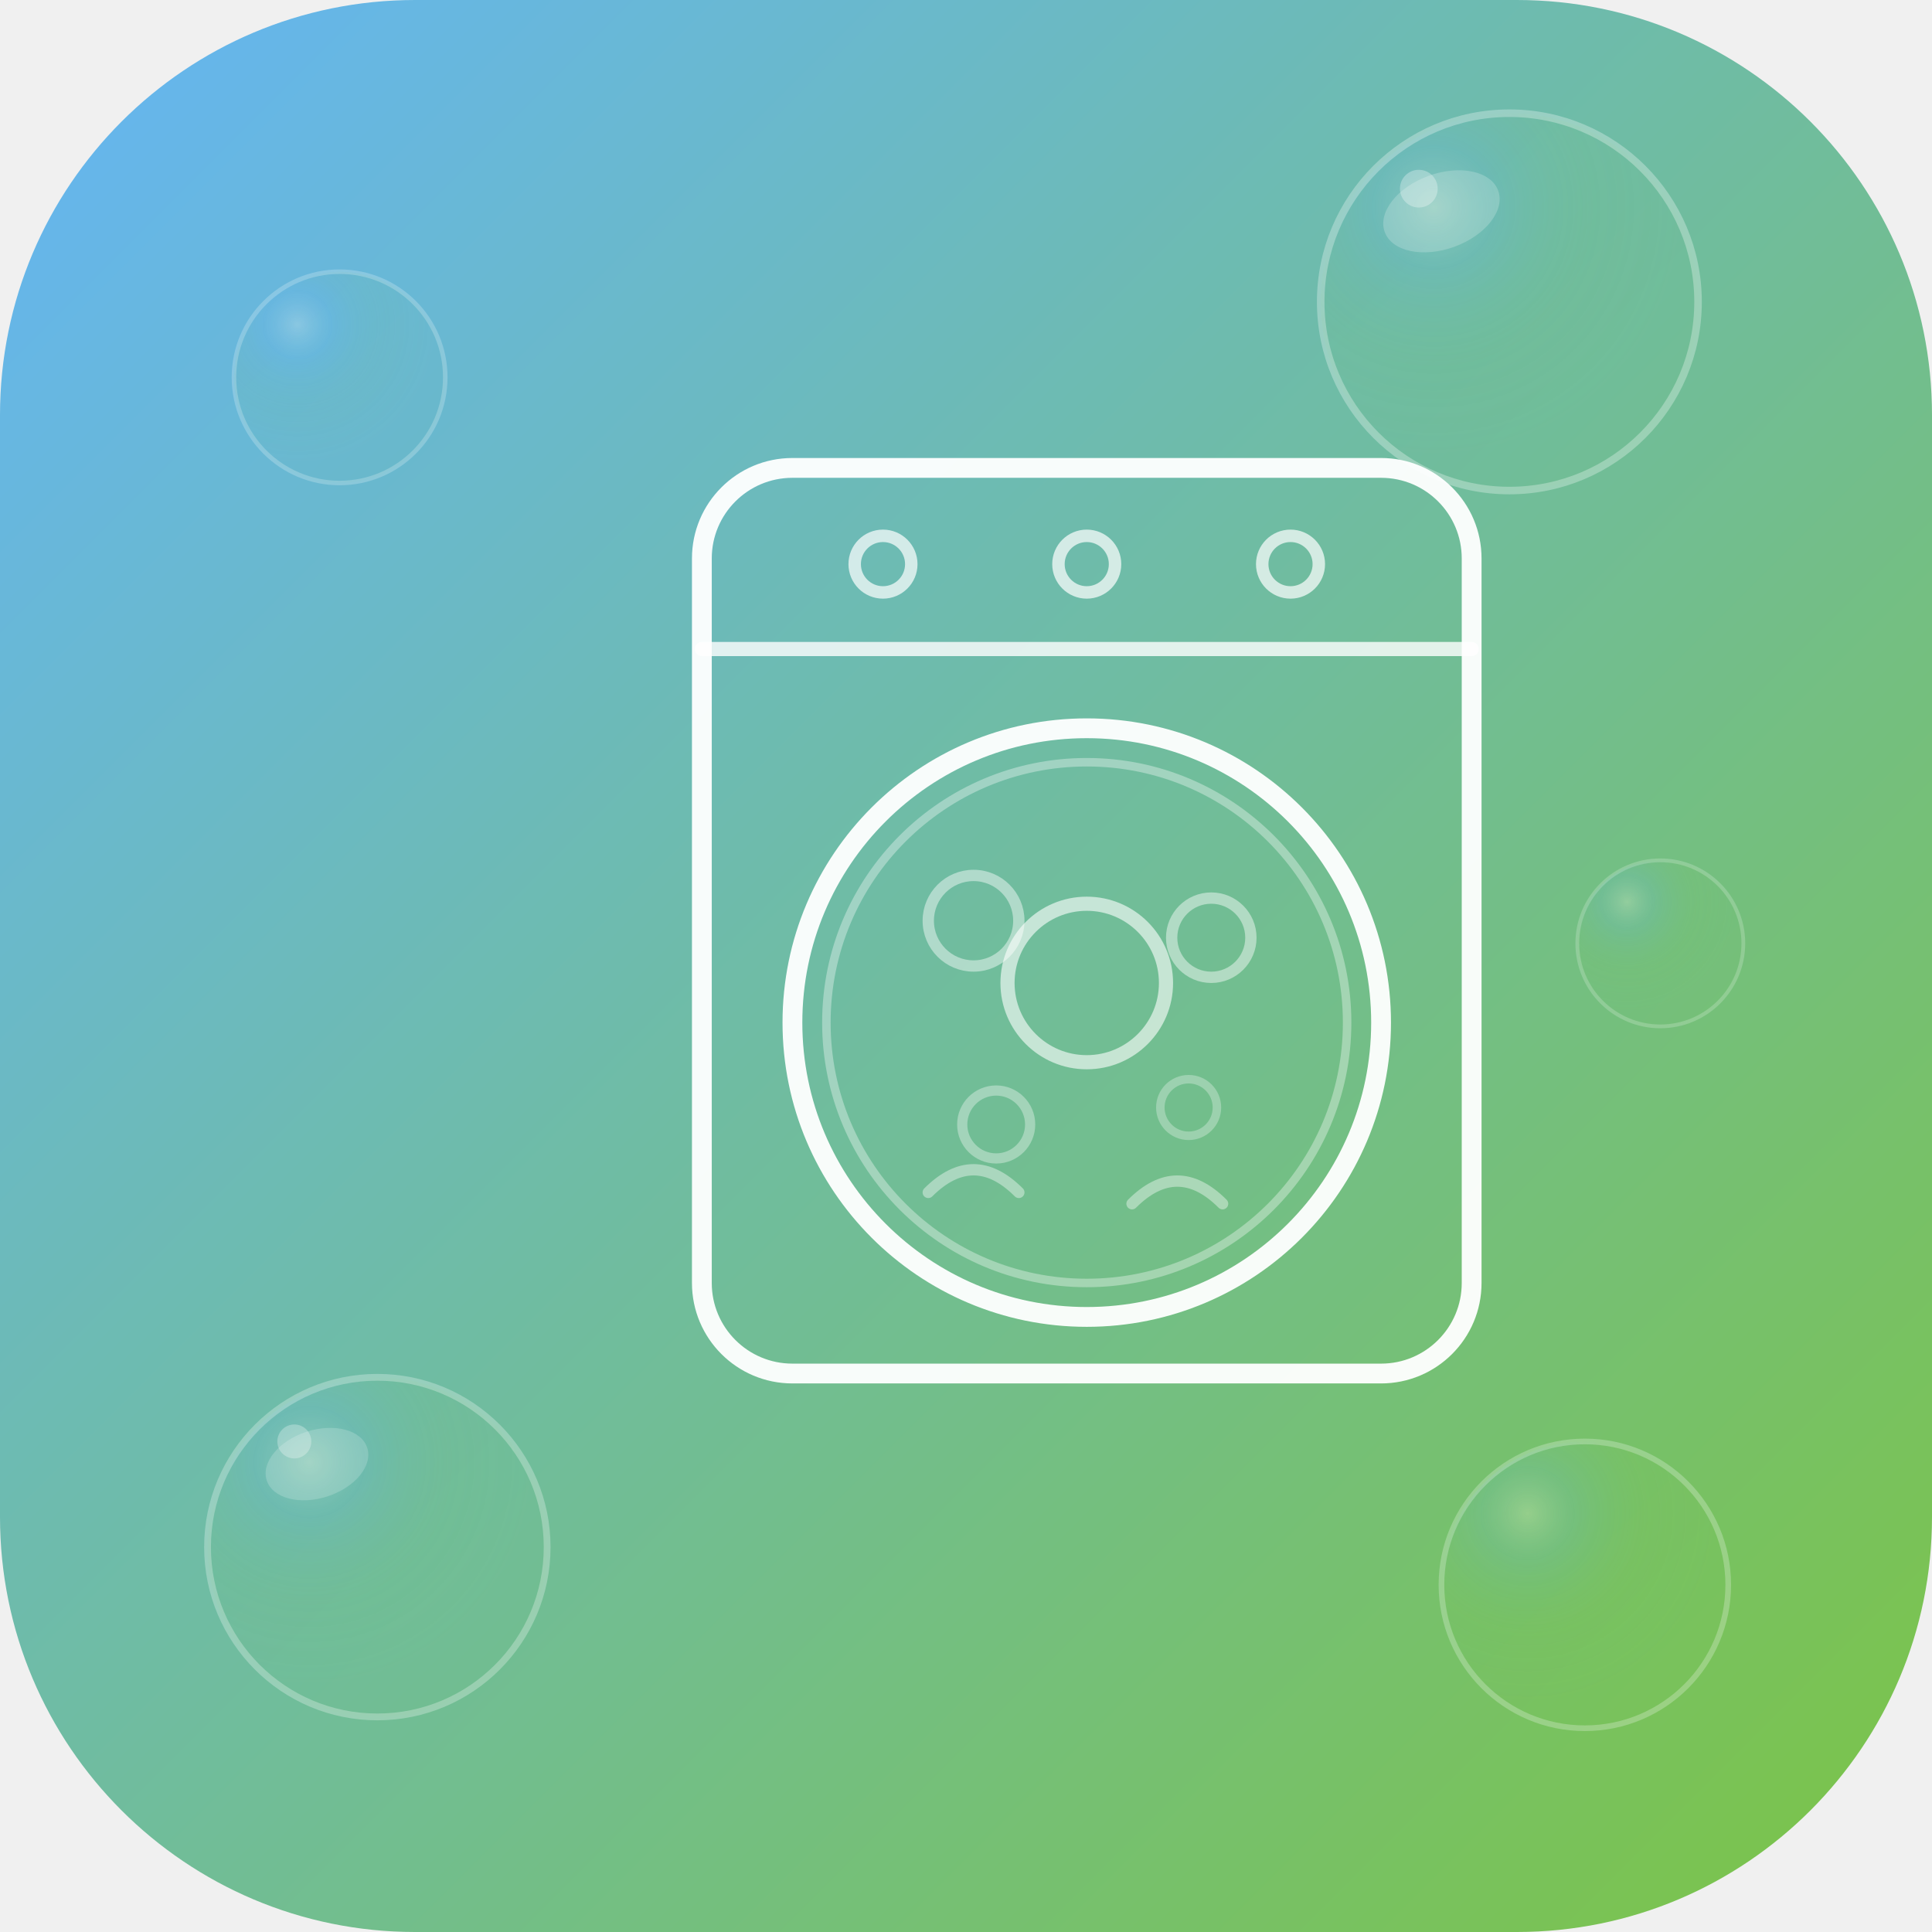
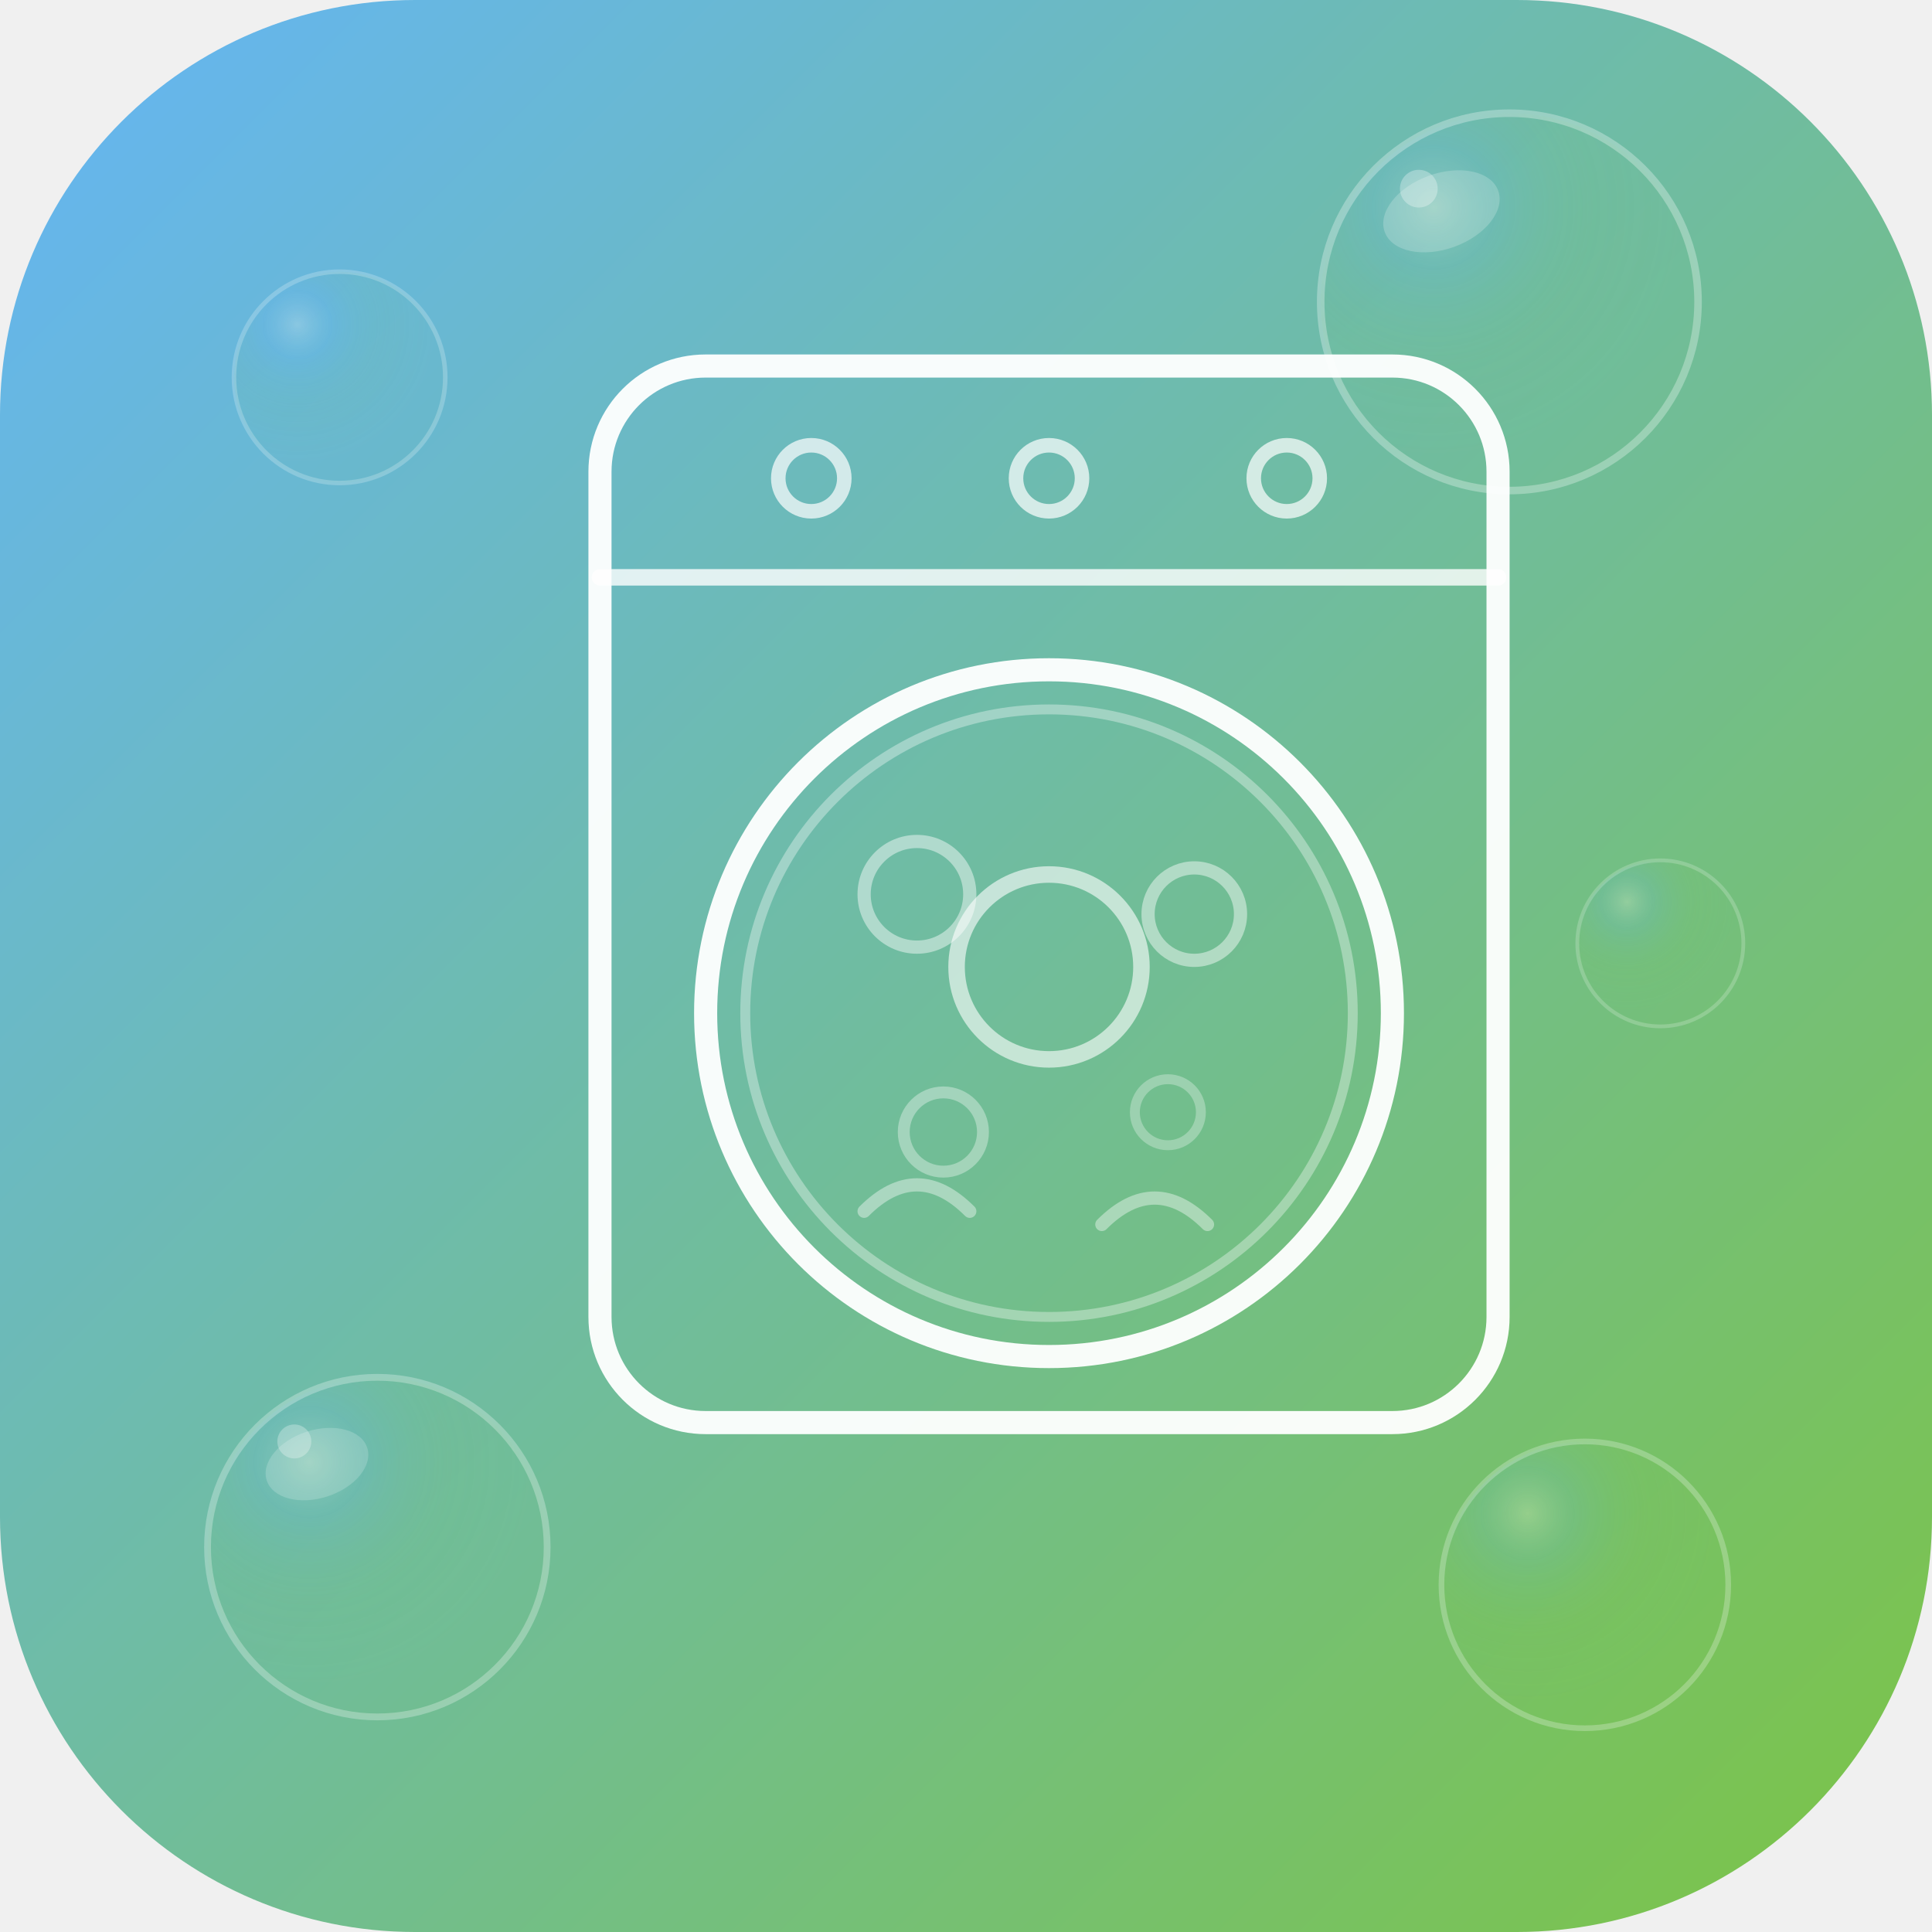
<svg xmlns="http://www.w3.org/2000/svg" viewBox="0 0 512 512" width="512" height="512">
  <defs>
    <linearGradient id="mark" x1="0" y1="0" x2="1" y2="1">
      <stop offset="0%" stop-color="#64B5F6" />
      <stop offset="100%" stop-color="#7CC444" />
    </linearGradient>
    <radialGradient id="ga" cx="30%" cy="25%" r="65%">
      <stop offset="0%" stop-color="#FFFFFF" stop-opacity="0.22" />
      <stop offset="25%" stop-color="#64B5F6" stop-opacity="0.14" />
      <stop offset="65%" stop-color="#7CC444" stop-opacity="0.06" />
      <stop offset="100%" stop-color="#7CC444" stop-opacity="0.02" />
    </radialGradient>
  </defs>
  <rect width="512" height="512" rx="110" fill="url(#mark)" />
  <circle cx="400" cy="80" r="50" fill="url(#ga)" stroke="#FFFFFF" stroke-width="2" stroke-opacity="0.3" />
  <ellipse cx="382" cy="56" rx="16" ry="10" fill="#FFFFFF" opacity="0.2" transform="rotate(-20,382,56)" />
  <circle cx="376" cy="50" r="5" fill="#FFFFFF" opacity="0.3" />
  <circle cx="100" cy="410" r="45" fill="url(#ga)" stroke="#FFFFFF" stroke-width="1.8" stroke-opacity="0.28" />
  <ellipse cx="84" cy="388" rx="14" ry="9" fill="#FFFFFF" opacity="0.18" transform="rotate(-18,84,388)" />
  <circle cx="78" cy="382" r="4.5" fill="#FFFFFF" opacity="0.28" />
  <circle cx="420" cy="420" r="38" fill="url(#ga)" stroke="#FFFFFF" stroke-width="1.5" stroke-opacity="0.25" />
  <circle cx="90" cy="100" r="28" fill="url(#ga)" stroke="#FFFFFF" stroke-width="1.2" stroke-opacity="0.22" />
  <circle cx="440" cy="250" r="22" fill="url(#ga)" stroke="#FFFFFF" stroke-width="1" stroke-opacity="0.2" />
-   <g transform="translate(156,106) scale(1.5)">
+   <g transform="translate(124,76) scale(1.75)">
    <rect x="20" y="12" width="136" height="160" rx="16" fill="none" stroke="#FFFFFF" stroke-width="3.5" stroke-linecap="round" stroke-linejoin="round" opacity="0.95" />
    <line x1="20" y1="44" x2="156" y2="44" stroke="#FFFFFF" stroke-width="2.5" stroke-linecap="round" opacity="0.8" />
    <circle cx="52" cy="29" r="5" fill="none" stroke="#FFFFFF" stroke-width="2.2" opacity="0.7" />
    <circle cx="88" cy="29" r="5" fill="none" stroke="#FFFFFF" stroke-width="2.2" opacity="0.7" />
    <circle cx="124" cy="29" r="5" fill="none" stroke="#FFFFFF" stroke-width="2.2" opacity="0.7" />
    <circle cx="88" cy="110" r="52" fill="none" stroke="#FFFFFF" stroke-width="3.5" stroke-linecap="round" opacity="0.95" />
    <circle cx="88" cy="110" r="46" fill="none" stroke="#FFFFFF" stroke-width="1.5" opacity="0.35" />
    <circle cx="88" cy="103" r="14" fill="none" stroke="#FFFFFF" stroke-width="2.5" opacity="0.6" />
    <circle cx="68" cy="92" r="8" fill="none" stroke="#FFFFFF" stroke-width="2" opacity="0.45" />
    <circle cx="110" cy="95" r="7" fill="none" stroke="#FFFFFF" stroke-width="2" opacity="0.45" />
    <circle cx="72" cy="128" r="6" fill="none" stroke="#FFFFFF" stroke-width="1.8" opacity="0.35" />
    <circle cx="106" cy="125" r="5" fill="none" stroke="#FFFFFF" stroke-width="1.5" opacity="0.3" />
    <path d="M60 140 Q68 132 76 140" fill="none" stroke="#FFFFFF" stroke-width="2" stroke-linecap="round" opacity="0.4" />
    <path d="M96 142 Q104 134 112 142" fill="none" stroke="#FFFFFF" stroke-width="2" stroke-linecap="round" opacity="0.4" />
  </g>
</svg>
